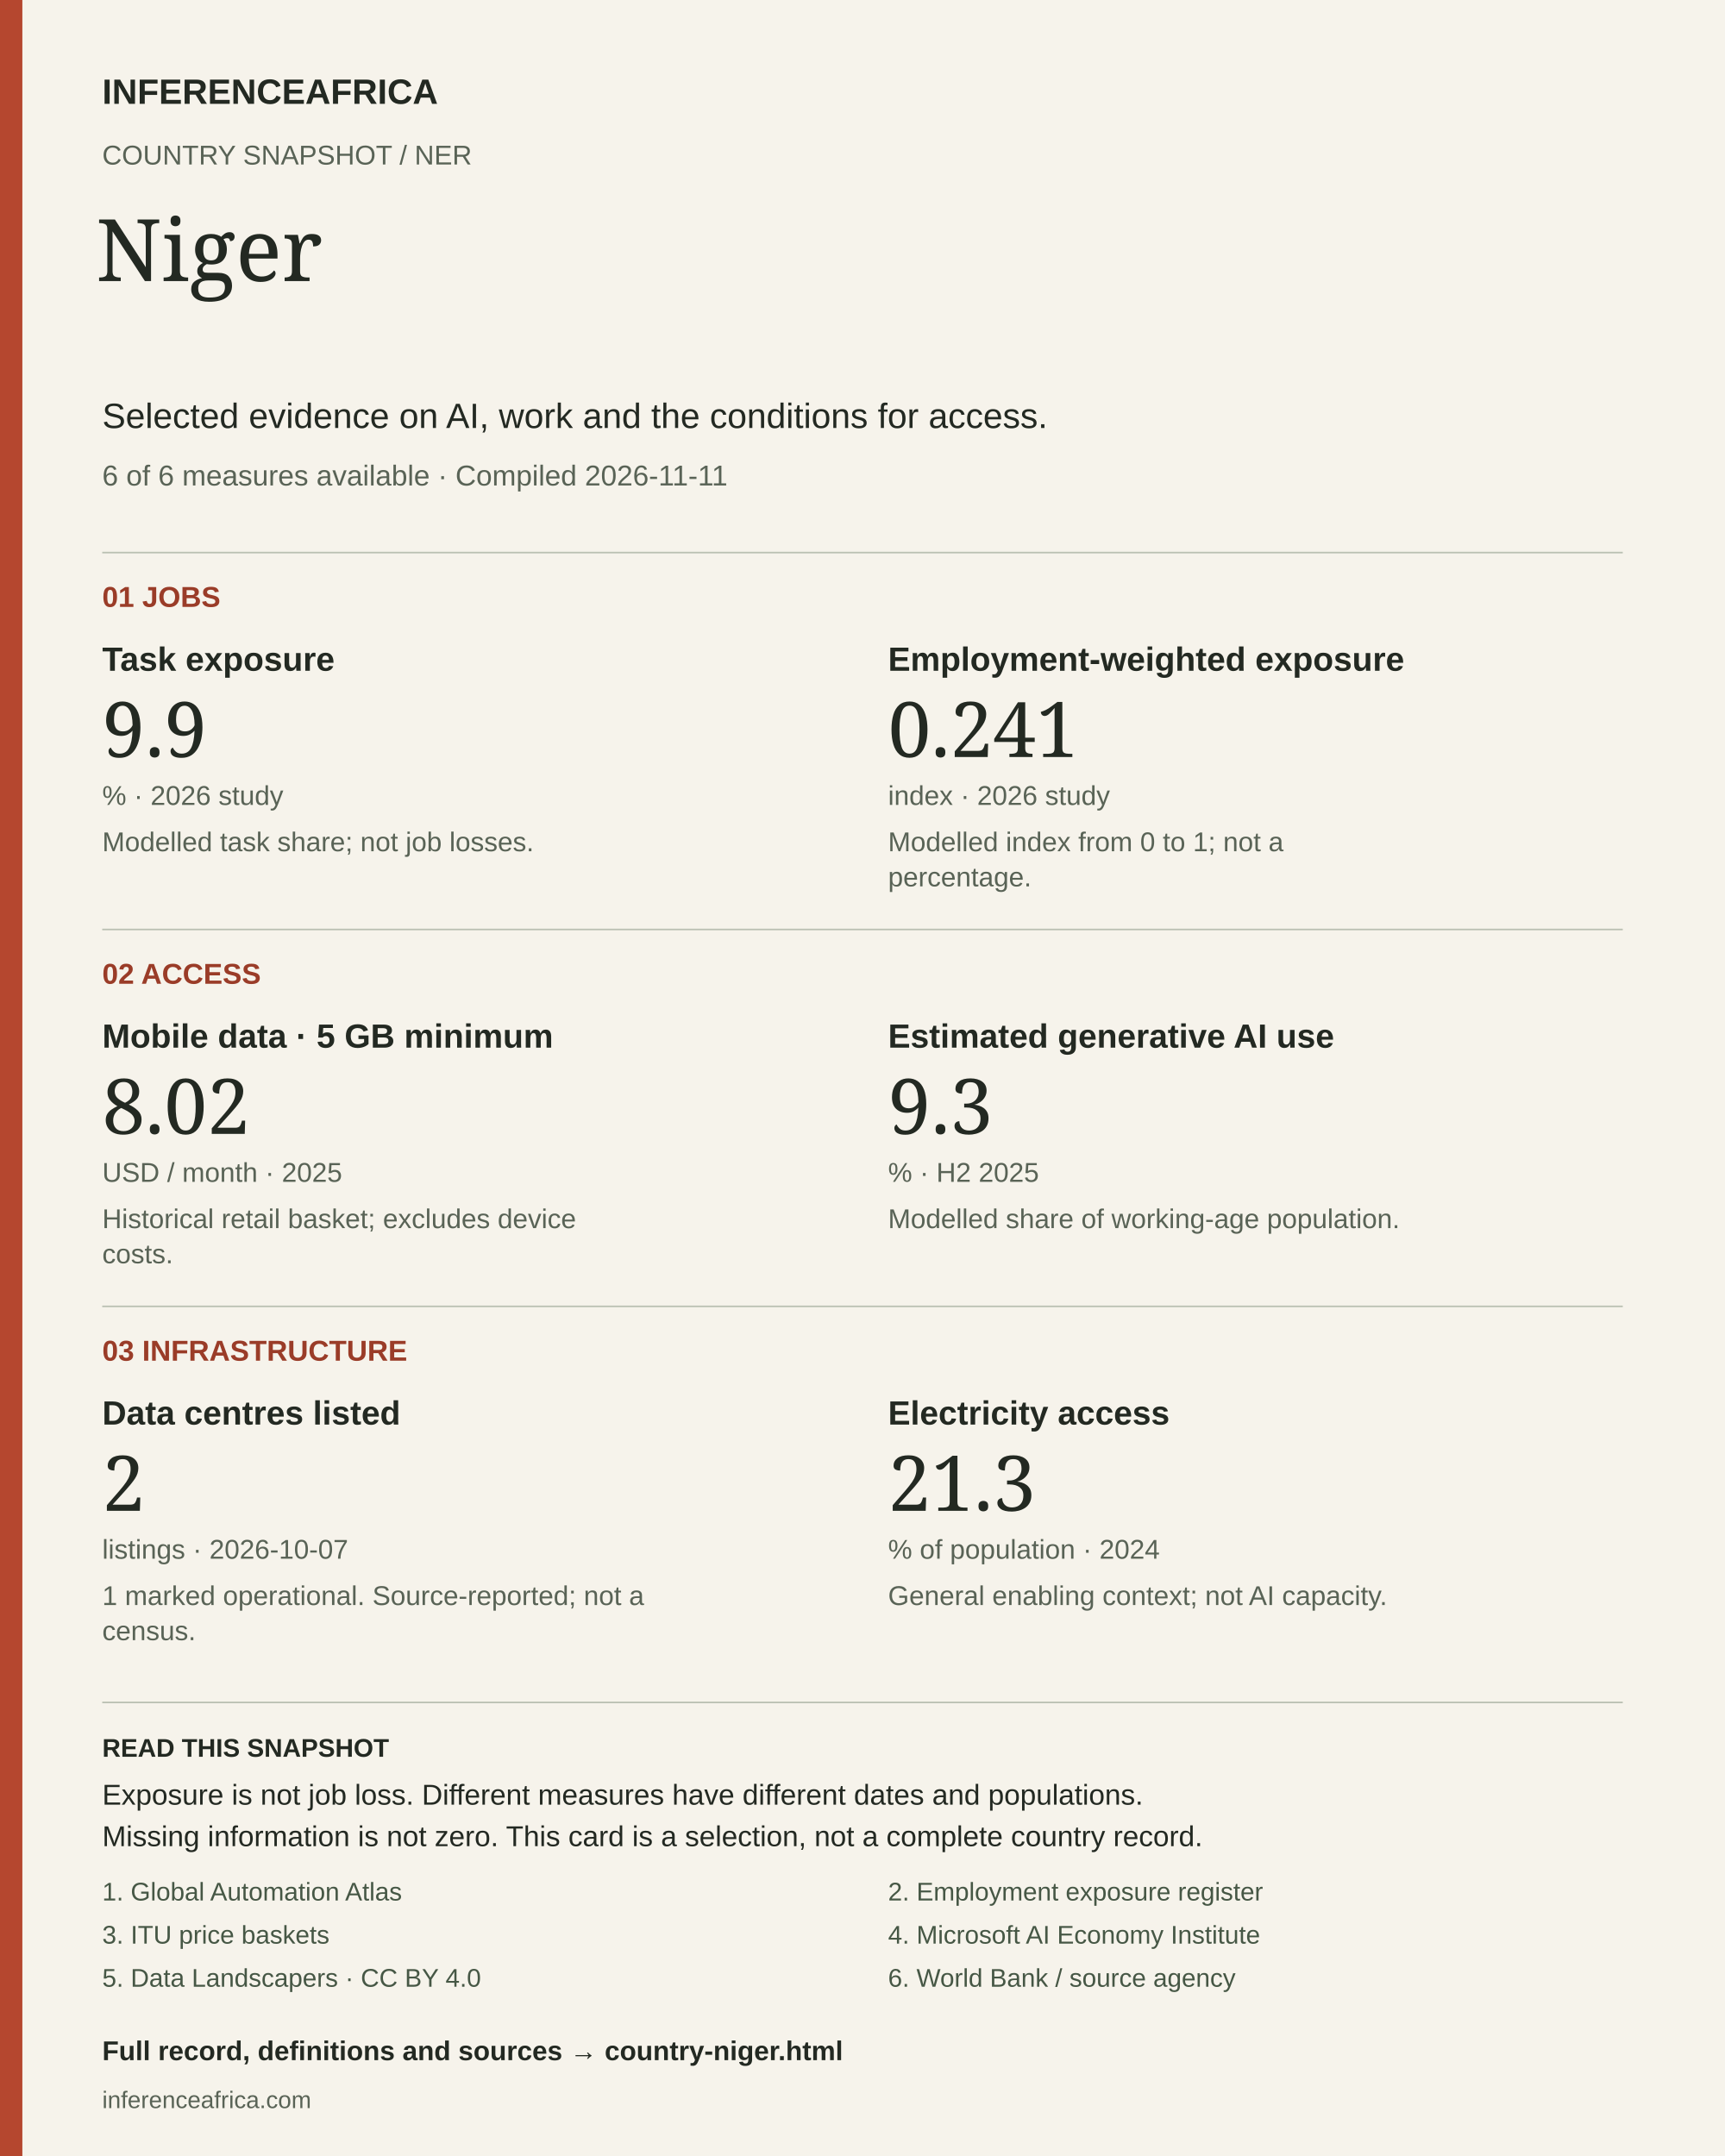
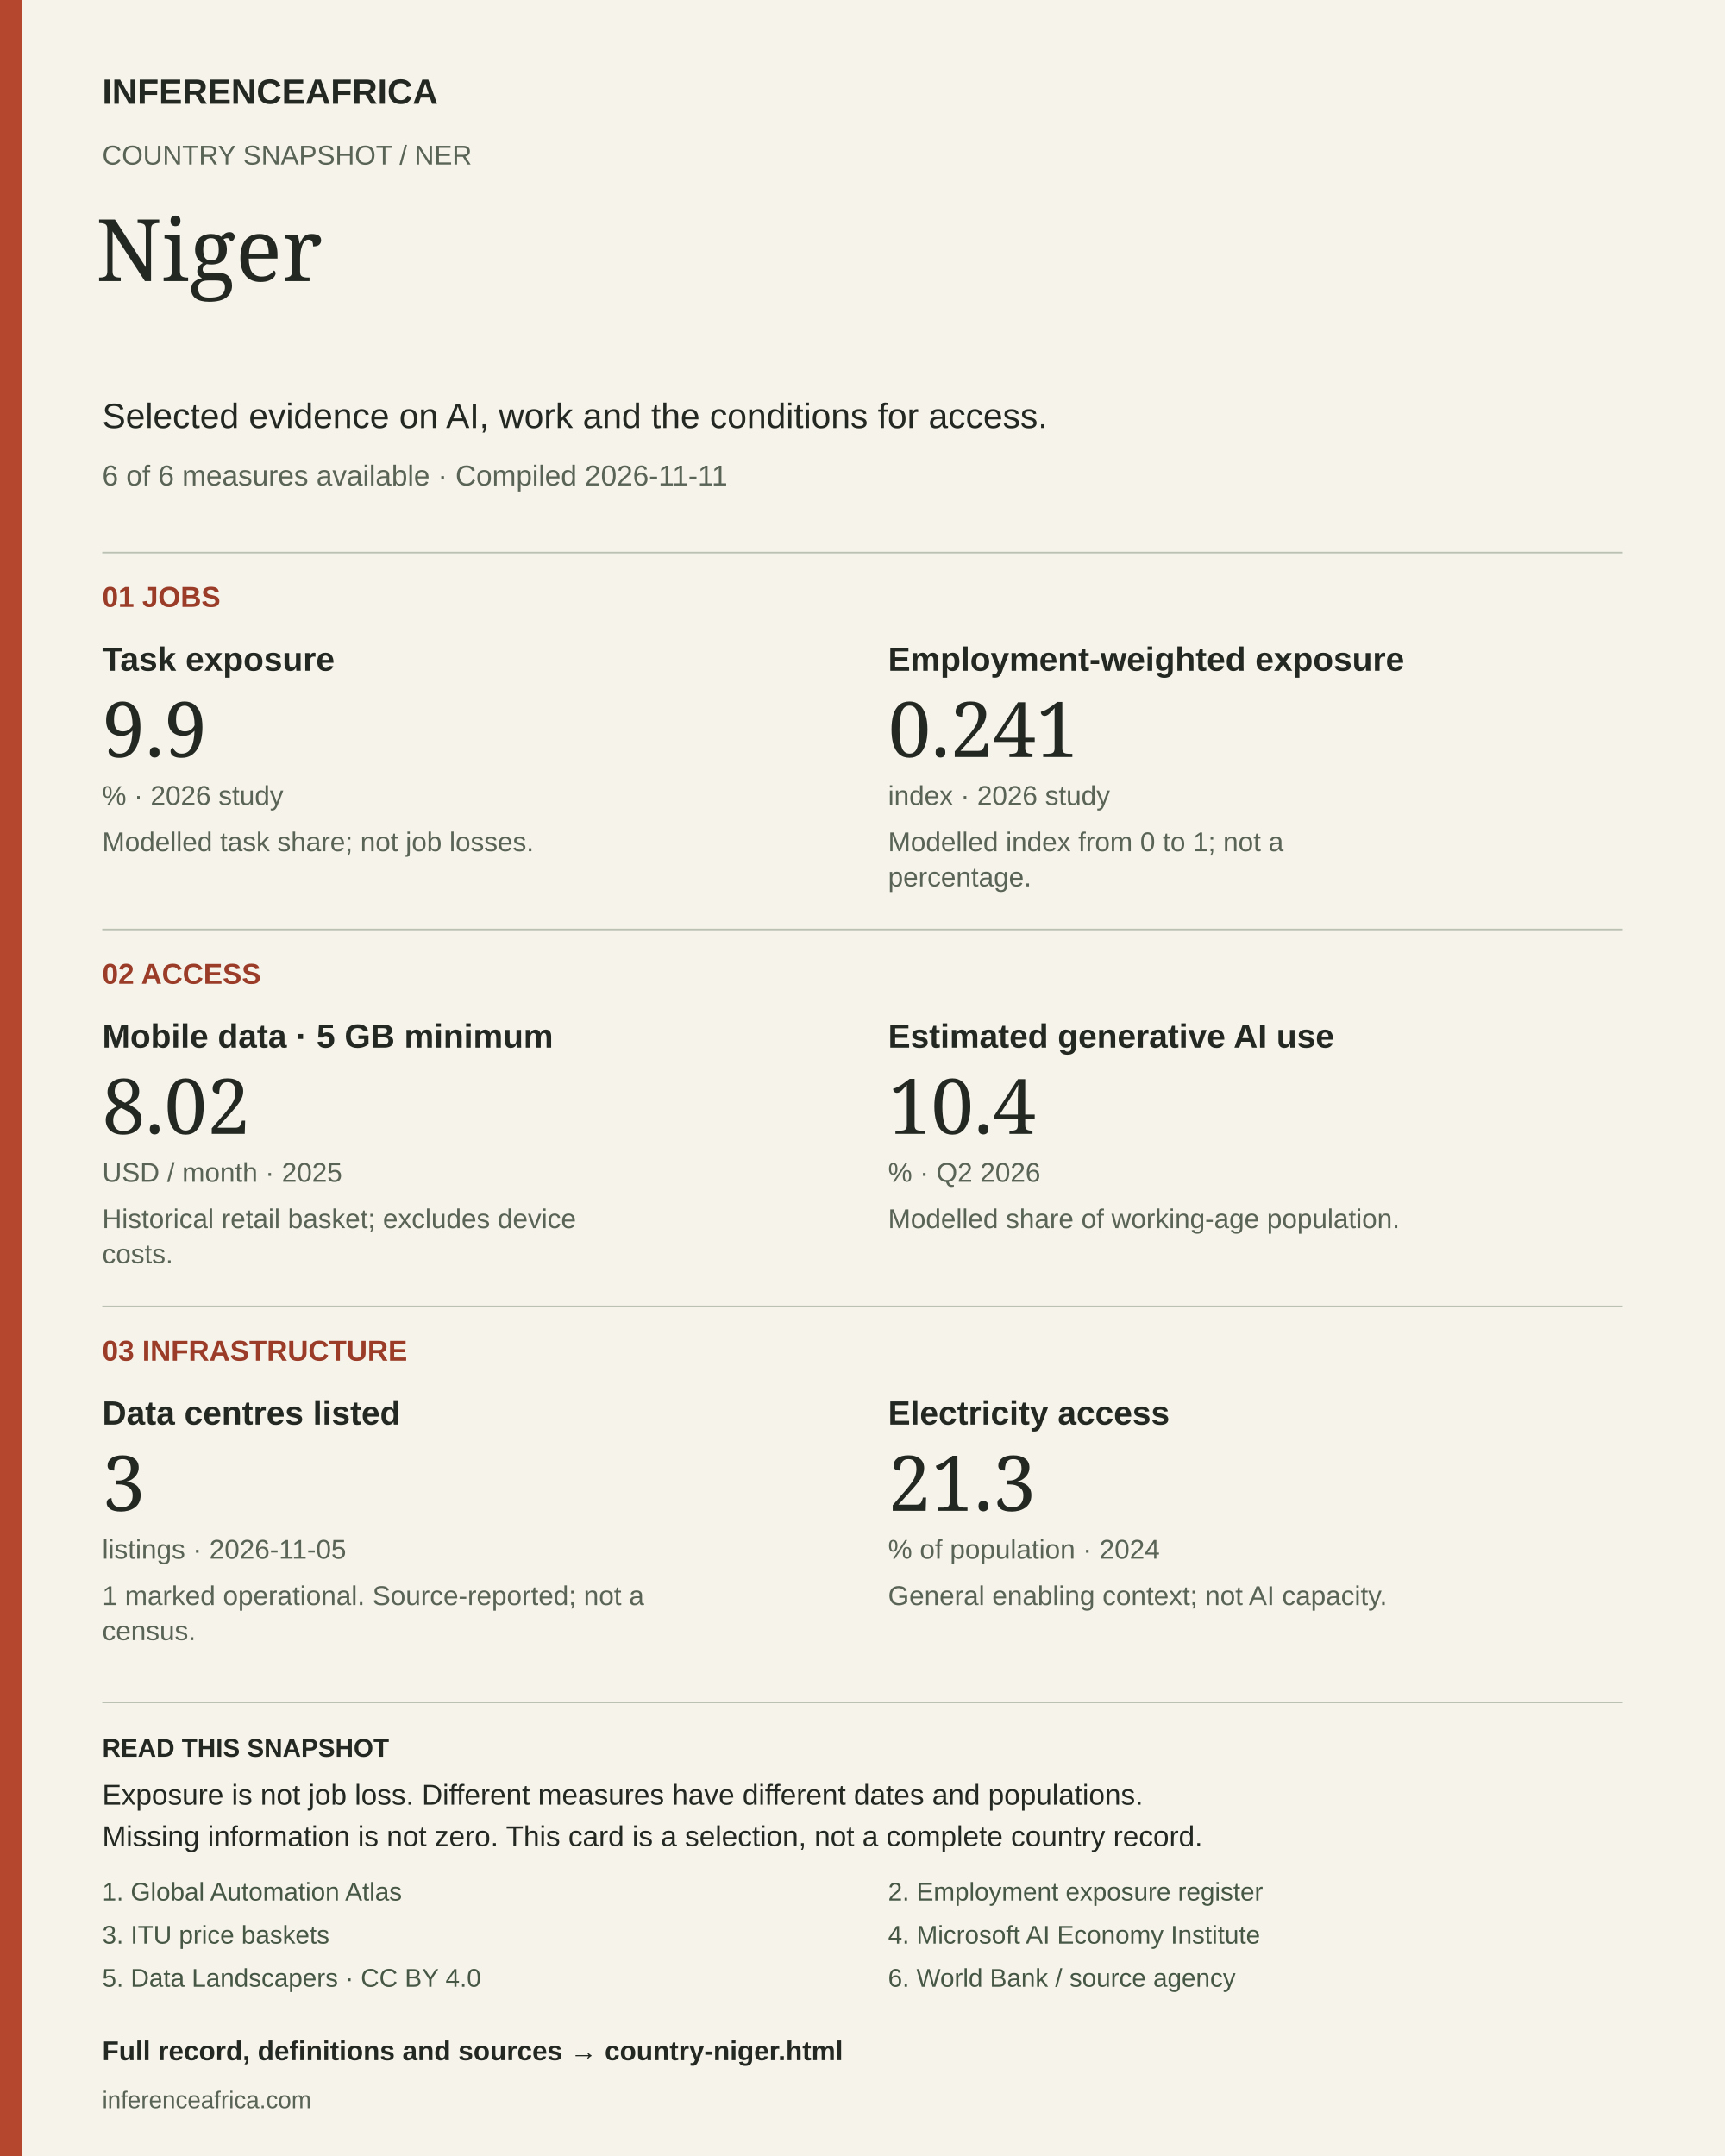
<svg xmlns="http://www.w3.org/2000/svg" width="1080" height="1350" viewBox="0 0 1080 1350" role="img" aria-labelledby="title desc">
  <rect width="1080" height="1350" fill="#f6f3eb" />
  <rect width="14" height="1350" fill="#b5472f" />
  <text x="64" y="65" font-size="22" fill="#232922" font-weight="700" font-family="Arial, sans-serif">INFERENCEAFRICA</text>
  <text x="64" y="103" font-size="17" fill="#596356" font-weight="400" font-family="Arial, sans-serif">COUNTRY SNAPSHOT  /  NER</text>
  <text x="60" y="176" font-size="54" fill="#232922" font-weight="400" font-family="Georgia, serif">Niger</text>
  <text x="64" y="268" font-size="22" fill="#232922" font-weight="400" font-family="Arial, sans-serif">Selected evidence on AI, work and the conditions for access.</text>
  <text x="64" y="304" font-size="18" fill="#596356" font-weight="400" font-family="Arial, sans-serif">6 of 6 measures available  ·  Compiled 2026-11-11</text>
  <line x1="64" y1="346" x2="1016" y2="346" stroke="#bbc1b3" />
  <text x="64" y="380" font-size="18" fill="#9a3c28" font-weight="700" font-family="Arial, sans-serif">01  JOBS</text>
  <text x="64" y="420" font-size="21" fill="#232922" font-weight="700" font-family="Arial, sans-serif">Task exposure</text>
  <text x="64" y="474" font-size="48" fill="#232922" font-weight="400" font-family="Georgia, serif">9.9</text>
  <text x="64" y="504" font-size="17" fill="#596356" font-weight="400" font-family="Arial, sans-serif">%  ·  2026 study</text>
  <text x="64" y="533" font-size="17" fill="#596356" font-weight="400" font-family="Arial, sans-serif">Modelled task share; not job losses.</text>
  <text x="556" y="420" font-size="21" fill="#232922" font-weight="700" font-family="Arial, sans-serif">Employment-weighted exposure</text>
  <text x="556" y="474" font-size="48" fill="#232922" font-weight="400" font-family="Georgia, serif">0.241</text>
  <text x="556" y="504" font-size="17" fill="#596356" font-weight="400" font-family="Arial, sans-serif">index  ·  2026 study</text>
  <text x="556" y="533" font-size="17" fill="#596356" font-weight="400" font-family="Arial, sans-serif">Modelled index from 0 to 1; not a</text>
  <text x="556" y="555" font-size="17" fill="#596356" font-weight="400" font-family="Arial, sans-serif">percentage.</text>
  <line x1="64" y1="582" x2="1016" y2="582" stroke="#bbc1b3" />
  <text x="64" y="616" font-size="18" fill="#9a3c28" font-weight="700" font-family="Arial, sans-serif">02  ACCESS</text>
  <text x="64" y="656" font-size="21" fill="#232922" font-weight="700" font-family="Arial, sans-serif">Mobile data · 5 GB minimum</text>
  <text x="64" y="710" font-size="48" fill="#232922" font-weight="400" font-family="Georgia, serif">8.02</text>
  <text x="64" y="740" font-size="17" fill="#596356" font-weight="400" font-family="Arial, sans-serif">USD / month  ·  2025</text>
  <text x="64" y="769" font-size="17" fill="#596356" font-weight="400" font-family="Arial, sans-serif">Historical retail basket; excludes device</text>
  <text x="64" y="791" font-size="17" fill="#596356" font-weight="400" font-family="Arial, sans-serif">costs.</text>
  <text x="556" y="656" font-size="21" fill="#232922" font-weight="700" font-family="Arial, sans-serif">Estimated generative AI use</text>
-   <text x="556" y="710" font-size="48" fill="#232922" font-weight="400" font-family="Georgia, serif">9.3</text>
-   <text x="556" y="740" font-size="17" fill="#596356" font-weight="400" font-family="Arial, sans-serif">%  ·  H2 2025</text>
+   <text x="556" y="710" font-size="48" fill="#232922" font-weight="400" font-family="Georgia, serif">10.4</text>
+   <text x="556" y="740" font-size="17" fill="#596356" font-weight="400" font-family="Arial, sans-serif">%  ·  Q2 2026</text>
  <text x="556" y="769" font-size="17" fill="#596356" font-weight="400" font-family="Arial, sans-serif">Modelled share of working-age population.</text>
  <line x1="64" y1="818" x2="1016" y2="818" stroke="#bbc1b3" />
  <text x="64" y="852" font-size="18" fill="#9a3c28" font-weight="700" font-family="Arial, sans-serif">03  INFRASTRUCTURE</text>
  <text x="64" y="892" font-size="21" fill="#232922" font-weight="700" font-family="Arial, sans-serif">Data centres listed</text>
-   <text x="64" y="946" font-size="48" fill="#232922" font-weight="400" font-family="Georgia, serif">2</text>
-   <text x="64" y="976" font-size="17" fill="#596356" font-weight="400" font-family="Arial, sans-serif">listings  ·  2026-10-07</text>
+   <text x="64" y="946" font-size="48" fill="#232922" font-weight="400" font-family="Georgia, serif">3</text>
+   <text x="64" y="976" font-size="17" fill="#596356" font-weight="400" font-family="Arial, sans-serif">listings  ·  2026-11-05</text>
  <text x="64" y="1005" font-size="17" fill="#596356" font-weight="400" font-family="Arial, sans-serif">1 marked operational. Source-reported; not a</text>
  <text x="64" y="1027" font-size="17" fill="#596356" font-weight="400" font-family="Arial, sans-serif">census.</text>
  <text x="556" y="892" font-size="21" fill="#232922" font-weight="700" font-family="Arial, sans-serif">Electricity access</text>
  <text x="556" y="946" font-size="48" fill="#232922" font-weight="400" font-family="Georgia, serif">21.3</text>
  <text x="556" y="976" font-size="17" fill="#596356" font-weight="400" font-family="Arial, sans-serif">% of population  ·  2024</text>
  <text x="556" y="1005" font-size="17" fill="#596356" font-weight="400" font-family="Arial, sans-serif">General enabling context; not AI capacity.</text>
  <line x1="64" y1="1066" x2="1016" y2="1066" stroke="#bbc1b3" />
  <text x="64" y="1100" font-size="16" fill="#232922" font-weight="700" font-family="Arial, sans-serif">READ THIS SNAPSHOT</text>
  <text x="64" y="1130" font-size="18" fill="#232922" font-weight="400" font-family="Arial, sans-serif">Exposure is not job loss. Different measures have different dates and populations.</text>
  <text x="64" y="1156" font-size="18" fill="#232922" font-weight="400" font-family="Arial, sans-serif">Missing information is not zero. This card is a selection, not a complete country record.</text>
  <a href="https://arxiv.org/abs/2605.17086">
    <text x="64" y="1190" font-size="16" fill="#465745" font-weight="400" font-family="Arial, sans-serif">1. Global Automation Atlas</text>
  </a>
  <a href="https://arxiv.org/abs/2607.05404">
    <text x="556" y="1190" font-size="16" fill="#465745" font-weight="400" font-family="Arial, sans-serif">2. Employment exposure register</text>
  </a>
  <a href="https://www.itu.int/en/ITU-D/Statistics/Documents/ICT_Prices/ITU_ICTPriceBaskets_2008-2025.xlsx">
    <text x="64" y="1217" font-size="16" fill="#465745" font-weight="400" font-family="Arial, sans-serif">3. ITU price baskets</text>
  </a>
-   <a href="https://www.microsoft.com/en-us/research/wp-content/uploads/2026/01/Microsoft-AI-Diffusion-Report-January-2026.pdf">
+   <a href="https://github.com/microsoft/ai-diffusion-report/blob/main/data/AI_Diffusion_Q22026_Update.csv">
    <text x="556" y="1217" font-size="16" fill="#465745" font-weight="400" font-family="Arial, sans-serif">4. Microsoft AI Economy Institute</text>
  </a>
  <a href="https://corpus.data-landscapers.io/datasets/data-centres/">
    <text x="64" y="1244" font-size="16" fill="#465745" font-weight="400" font-family="Arial, sans-serif">5. Data Landscapers · CC BY 4.0</text>
  </a>
  <a href="https://api.worldbank.org/v2/country/AGO;BDI;BEN;BFA;BWA;CAF;CIV;CMR;COD;COG;COM;CPV;DJI;DZA;EGY;ERI;ETH;GAB;GHA;GIN;GMB;GNB;GNQ;KEN;LBR;LBY;LSO;MAR;MDG;MLI;MOZ;MRT;MUS;MWI;NAM;NER;NGA;RWA;SDN;SEN;SLE;SOM;SSD;STP;SWZ;SYC;TCD;TGO;TUN;TZA;UGA;ZAF;ZMB;ZWE/indicator/EG.ELC.ACCS.ZS?format=json&amp;date=1960:2025&amp;per_page=20000">
    <text x="556" y="1244" font-size="16" fill="#465745" font-weight="400" font-family="Arial, sans-serif">6. World Bank / source agency</text>
  </a>
  <a href="https://inferenceafrica.com/country-niger.html">
    <text x="64" y="1290" font-size="17" fill="#232922" font-weight="700" font-family="Arial, sans-serif">Full record, definitions and sources → country-niger.html</text>
  </a>
  <text x="64" y="1320" font-size="15" fill="#596356" font-weight="400" font-family="Arial, sans-serif">inferenceafrica.com</text>
</svg>
